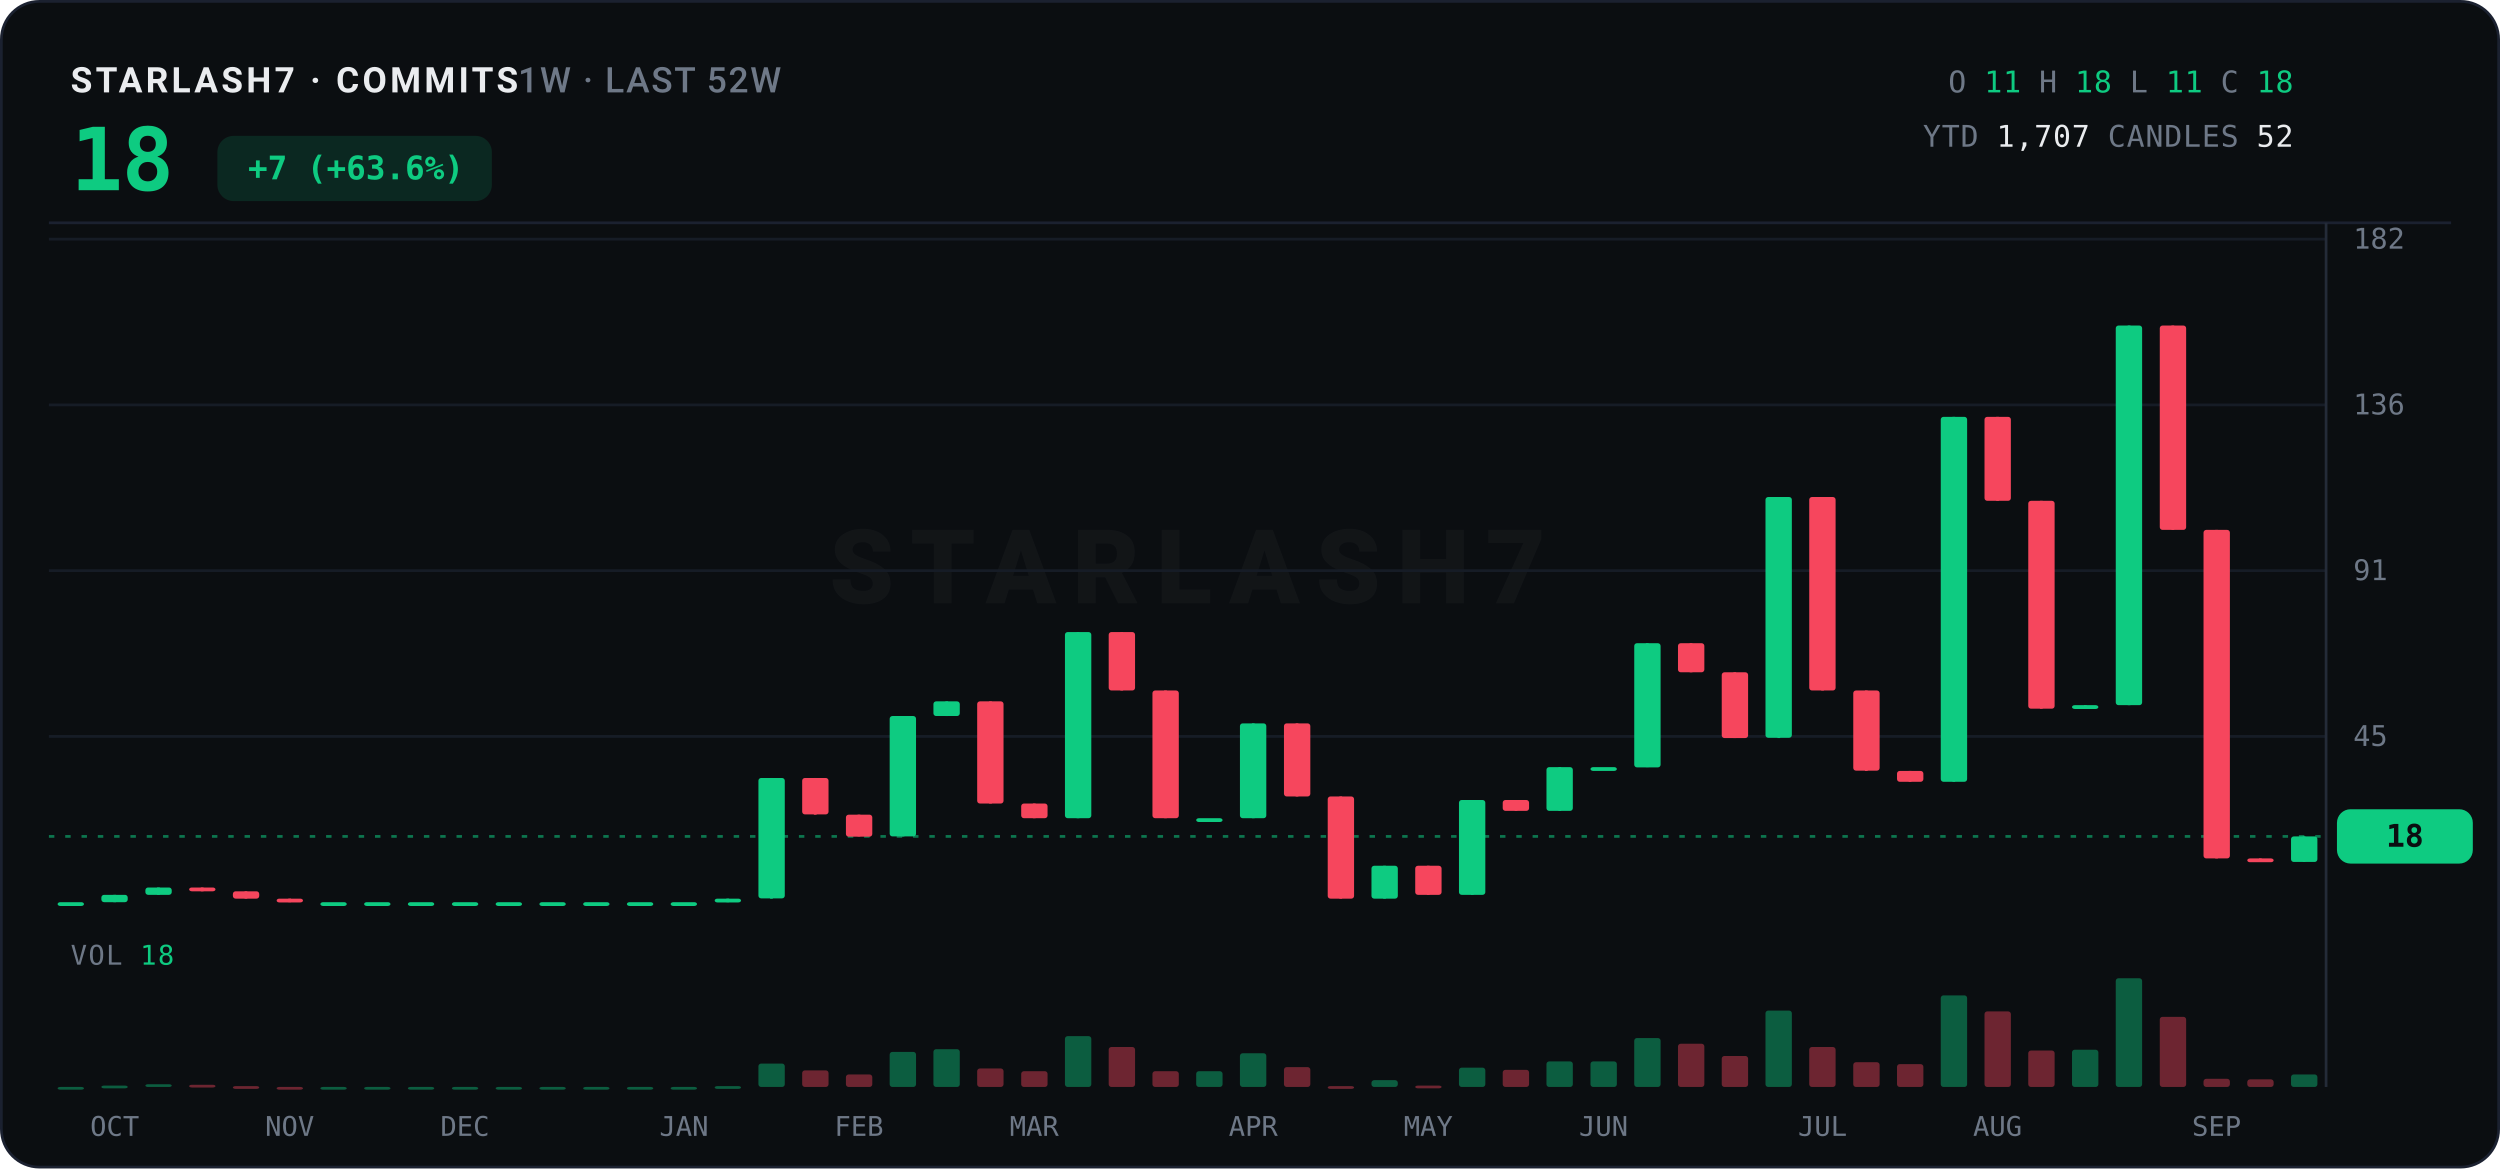
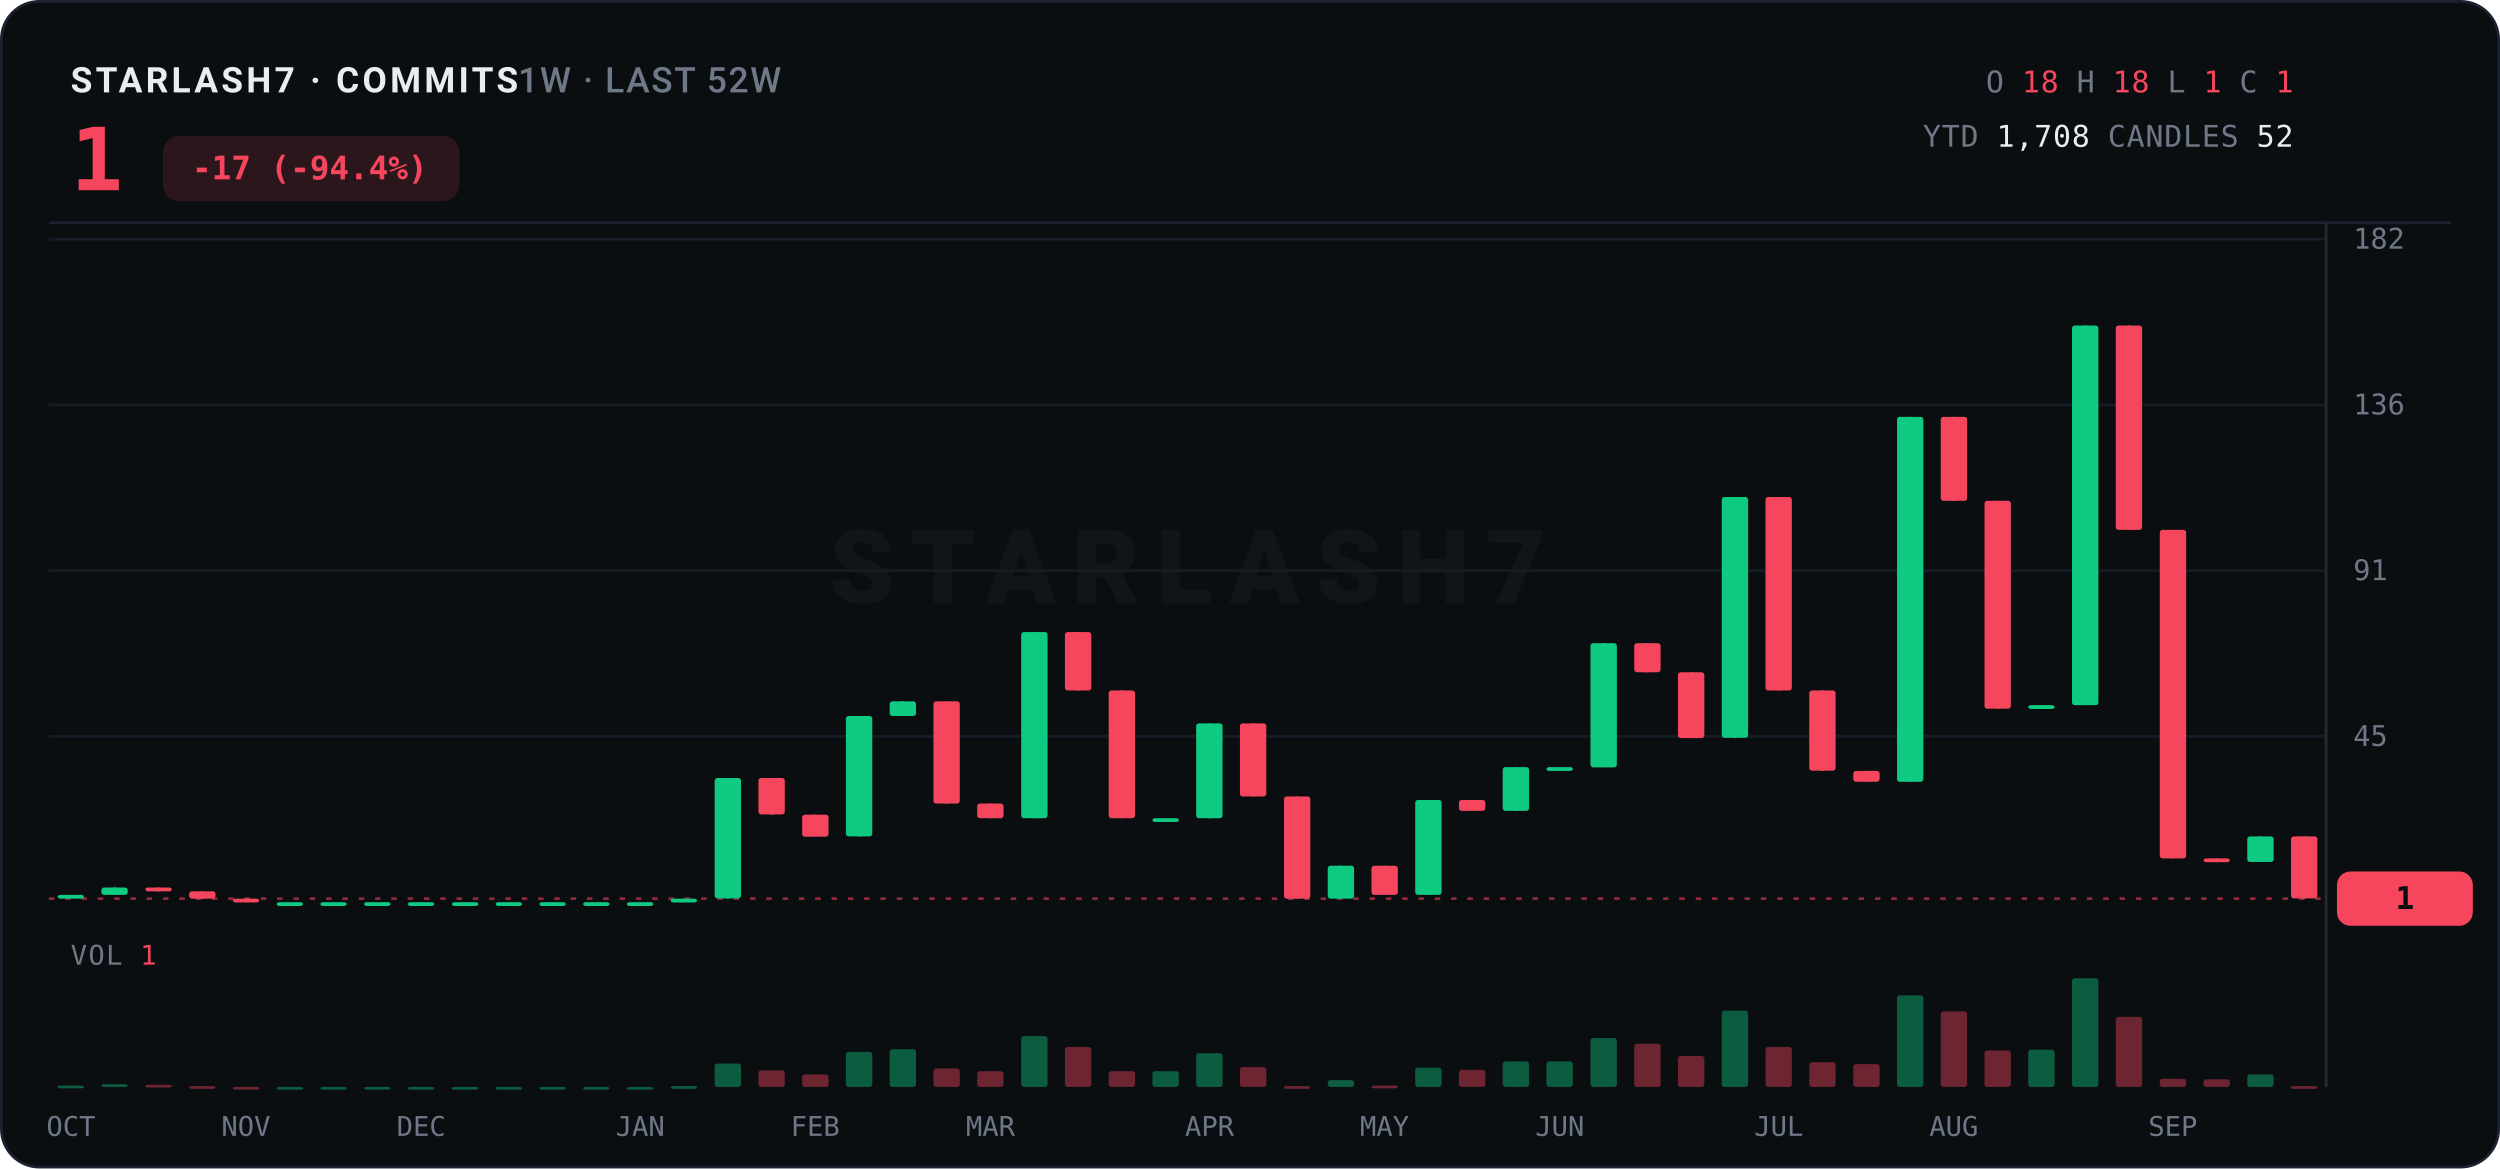
<svg xmlns="http://www.w3.org/2000/svg" width="920" height="430" viewBox="0 0 920 430">
  <rect x="0.5" y="0.5" width="919" height="429" rx="14" fill="#0B0E11" stroke="#1B2130" />
  <text x="26" y="34" font-family="ui-sans-serif,system-ui,-apple-system,'Segoe UI',Roboto,sans-serif" font-size="13" font-weight="700" letter-spacing="1.2" fill="#EAECEF">STARLASH7 · COMMITS<tspan fill="#6E7887" font-weight="500" letter-spacing="0.6">  1W · LAST 52W</tspan>
  </text>
-   <text x="26" y="70" font-family="ui-monospace,'SF Mono',SFMono-Regular,Menlo,Consolas,monospace" font-size="32" font-weight="800" fill="#0ECB81" letter-spacing="-0.5">18</text>
-   <rect x="80" y="50" width="101" height="24" rx="6" fill="#0ECB81" opacity="0.14" />
-   <text x="131" y="66" text-anchor="middle" font-family="ui-monospace,'SF Mono',SFMono-Regular,Menlo,Consolas,monospace" font-size="12" font-weight="700" fill="#0ECB81">+7 (+63.6%)</text>
+   <text x="26" y="70" font-family="ui-monospace,'SF Mono',SFMono-Regular,Menlo,Consolas,monospace" font-size="32" font-weight="800" fill="#F6465D" letter-spacing="-0.5">1</text>
+   <rect x="60" y="50" width="109" height="24" rx="6" fill="#F6465D" opacity="0.14" />
+   <text x="114" y="66" text-anchor="middle" font-family="ui-monospace,'SF Mono',SFMono-Regular,Menlo,Consolas,monospace" font-size="12" font-weight="700" fill="#F6465D">-17 (-94.4%)</text>
  <text x="844" y="34" text-anchor="end" font-family="ui-monospace,'SF Mono',SFMono-Regular,Menlo,Consolas,monospace" font-size="11" letter-spacing="0.3">
    <tspan fill="#6E7887">O</tspan>
-     <tspan fill="#0ECB81">11</tspan>
+     <tspan fill="#F6465D">18</tspan>
    <tspan fill="#6E7887">H</tspan>
-     <tspan fill="#0ECB81">18</tspan>
+     <tspan fill="#F6465D">18</tspan>
    <tspan fill="#6E7887">L</tspan>
-     <tspan fill="#0ECB81">11</tspan>
+     <tspan fill="#F6465D">1</tspan>
    <tspan fill="#6E7887">C</tspan>
-     <tspan fill="#0ECB81">18</tspan>
+     <tspan fill="#F6465D">1</tspan>
  </text>
  <text x="844" y="54" text-anchor="end" font-family="ui-monospace,'SF Mono',SFMono-Regular,Menlo,Consolas,monospace" font-size="11" letter-spacing="0.3">
    <tspan fill="#6E7887">YTD</tspan>
-     <tspan fill="#EAECEF">1,707</tspan>
+     <tspan fill="#EAECEF">1,708</tspan>
    <tspan fill="#6E7887">CANDLES</tspan>
    <tspan fill="#EAECEF">52</tspan>
  </text>
  <line x1="18" y1="82" x2="902" y2="82" stroke="#1B2130" stroke-width="1" />
  <text x="437.0" y="222.0" text-anchor="middle" font-family="ui-sans-serif,system-ui,-apple-system,'Segoe UI',Roboto,sans-serif" font-size="38" font-weight="800" letter-spacing="6" fill="#EAECEF" opacity="0.035">STARLASH7</text>
  <line x1="18" y1="271.0" x2="856" y2="271.0" stroke="#161C26" stroke-width="1" />
  <text x="866" y="274.5" font-family="ui-monospace,'SF Mono',SFMono-Regular,Menlo,Consolas,monospace" font-size="10.5" fill="#6E7887">45</text>
  <line x1="18" y1="210.0" x2="856" y2="210.0" stroke="#161C26" stroke-width="1" />
  <text x="866" y="213.5" font-family="ui-monospace,'SF Mono',SFMono-Regular,Menlo,Consolas,monospace" font-size="10.5" fill="#6E7887">91</text>
  <line x1="18" y1="149.0" x2="856" y2="149.0" stroke="#161C26" stroke-width="1" />
  <text x="866" y="152.5" font-family="ui-monospace,'SF Mono',SFMono-Regular,Menlo,Consolas,monospace" font-size="10.5" fill="#6E7887">136</text>
  <line x1="18" y1="88.0" x2="856" y2="88.0" stroke="#161C26" stroke-width="1" />
  <text x="866" y="91.5" font-family="ui-monospace,'SF Mono',SFMono-Regular,Menlo,Consolas,monospace" font-size="10.5" fill="#6E7887">182</text>
  <line x1="856" y1="82" x2="856" y2="400" stroke="#242B38" stroke-width="1" />
-   <line x1="18" y1="307.8" x2="856" y2="307.8" stroke="#0ECB81" stroke-width="1" stroke-dasharray="2 4" opacity="0.55" />
-   <rect x="860" y="297.8" width="50" height="20" rx="5" fill="#0ECB81" />
-   <text x="885.0" y="311.6" text-anchor="middle" font-family="ui-monospace,'SF Mono',SFMono-Regular,Menlo,Consolas,monospace" font-size="11.5" font-weight="800" fill="#0B0E11">18</text>
-   <line x1="26.1" y1="332.0" x2="26.1" y2="332.0" stroke="#0ECB81" stroke-width="1" />
-   <rect x="21.2" y="332.0" width="9.7" height="1.4" rx="1" fill="#0ECB81" />
-   <line x1="42.2" y1="329.3" x2="42.2" y2="332.0" stroke="#0ECB81" stroke-width="1" />
-   <rect x="37.3" y="329.3" width="9.7" height="2.7" rx="1" fill="#0ECB81" />
-   <line x1="58.3" y1="326.6" x2="58.3" y2="329.3" stroke="#0ECB81" stroke-width="1" />
-   <rect x="53.5" y="326.6" width="9.7" height="2.7" rx="1" fill="#0ECB81" />
-   <line x1="74.4" y1="326.6" x2="74.4" y2="328.0" stroke="#F6465D" stroke-width="1" />
-   <rect x="69.6" y="326.6" width="9.7" height="1.4" rx="1" fill="#F6465D" />
-   <line x1="90.5" y1="328.0" x2="90.5" y2="330.7" stroke="#F6465D" stroke-width="1" />
-   <rect x="85.7" y="328.0" width="9.7" height="2.7" rx="1" fill="#F6465D" />
-   <line x1="106.6" y1="330.7" x2="106.6" y2="332.0" stroke="#F6465D" stroke-width="1" />
-   <rect x="101.8" y="330.7" width="9.7" height="1.4" rx="1" fill="#F6465D" />
+   <line x1="18" y1="330.7" x2="856" y2="330.7" stroke="#F6465D" stroke-width="1" stroke-dasharray="2 4" opacity="0.55" />
+   <rect x="860" y="320.7" width="50" height="20" rx="5" fill="#F6465D" />
+   <text x="885.0" y="334.5" text-anchor="middle" font-family="ui-monospace,'SF Mono',SFMono-Regular,Menlo,Consolas,monospace" font-size="11.5" font-weight="800" fill="#0B0E11">1</text>
+   <line x1="26.1" y1="329.3" x2="26.1" y2="329.3" stroke="#0ECB81" stroke-width="1" />
+   <rect x="21.2" y="329.3" width="9.7" height="1.4" rx="1" fill="#0ECB81" />
+   <line x1="42.2" y1="326.6" x2="42.2" y2="329.3" stroke="#0ECB81" stroke-width="1" />
+   <rect x="37.3" y="326.6" width="9.7" height="2.7" rx="1" fill="#0ECB81" />
+   <line x1="58.3" y1="326.6" x2="58.3" y2="328.0" stroke="#F6465D" stroke-width="1" />
+   <rect x="53.5" y="326.6" width="9.7" height="1.4" rx="1" fill="#F6465D" />
+   <line x1="74.4" y1="328.0" x2="74.4" y2="330.7" stroke="#F6465D" stroke-width="1" />
+   <rect x="69.6" y="328.0" width="9.7" height="2.7" rx="1" fill="#F6465D" />
+   <line x1="90.5" y1="330.7" x2="90.5" y2="332.0" stroke="#F6465D" stroke-width="1" />
+   <rect x="85.7" y="330.7" width="9.7" height="1.4" rx="1" fill="#F6465D" />
+   <line x1="106.6" y1="332.0" x2="106.6" y2="332.0" stroke="#0ECB81" stroke-width="1" />
+   <rect x="101.8" y="332.0" width="9.7" height="1.4" rx="1" fill="#0ECB81" />
  <line x1="122.8" y1="332.0" x2="122.8" y2="332.0" stroke="#0ECB81" stroke-width="1" />
  <rect x="117.9" y="332.0" width="9.7" height="1.4" rx="1" fill="#0ECB81" />
  <line x1="138.9" y1="332.0" x2="138.9" y2="332.0" stroke="#0ECB81" stroke-width="1" />
  <rect x="134.0" y="332.0" width="9.7" height="1.4" rx="1" fill="#0ECB81" />
  <line x1="155.0" y1="332.0" x2="155.0" y2="332.0" stroke="#0ECB81" stroke-width="1" />
  <rect x="150.1" y="332.0" width="9.7" height="1.4" rx="1" fill="#0ECB81" />
  <line x1="171.1" y1="332.0" x2="171.1" y2="332.0" stroke="#0ECB81" stroke-width="1" />
  <rect x="166.3" y="332.0" width="9.7" height="1.4" rx="1" fill="#0ECB81" />
  <line x1="187.2" y1="332.0" x2="187.2" y2="332.0" stroke="#0ECB81" stroke-width="1" />
  <rect x="182.4" y="332.0" width="9.7" height="1.4" rx="1" fill="#0ECB81" />
  <line x1="203.3" y1="332.0" x2="203.3" y2="332.0" stroke="#0ECB81" stroke-width="1" />
  <rect x="198.5" y="332.0" width="9.7" height="1.4" rx="1" fill="#0ECB81" />
  <line x1="219.4" y1="332.0" x2="219.4" y2="332.0" stroke="#0ECB81" stroke-width="1" />
  <rect x="214.6" y="332.0" width="9.7" height="1.4" rx="1" fill="#0ECB81" />
  <line x1="235.6" y1="332.0" x2="235.6" y2="332.0" stroke="#0ECB81" stroke-width="1" />
  <rect x="230.7" y="332.0" width="9.7" height="1.4" rx="1" fill="#0ECB81" />
-   <line x1="251.7" y1="332.0" x2="251.7" y2="332.0" stroke="#0ECB81" stroke-width="1" />
-   <rect x="246.8" y="332.0" width="9.7" height="1.4" rx="1" fill="#0ECB81" />
-   <line x1="267.8" y1="330.7" x2="267.8" y2="332.0" stroke="#0ECB81" stroke-width="1" />
-   <rect x="263.0" y="330.7" width="9.7" height="1.4" rx="1" fill="#0ECB81" />
-   <line x1="283.9" y1="286.3" x2="283.9" y2="330.7" stroke="#0ECB81" stroke-width="1" />
-   <rect x="279.1" y="286.3" width="9.7" height="44.3" rx="1" fill="#0ECB81" />
-   <line x1="300.0" y1="286.3" x2="300.0" y2="299.8" stroke="#F6465D" stroke-width="1" />
-   <rect x="295.2" y="286.3" width="9.7" height="13.4" rx="1" fill="#F6465D" />
-   <line x1="316.1" y1="299.8" x2="316.1" y2="307.8" stroke="#F6465D" stroke-width="1" />
-   <rect x="311.3" y="299.8" width="9.7" height="8.1" rx="1" fill="#F6465D" />
-   <line x1="332.3" y1="263.5" x2="332.3" y2="307.8" stroke="#0ECB81" stroke-width="1" />
-   <rect x="327.4" y="263.5" width="9.7" height="44.3" rx="1" fill="#0ECB81" />
-   <line x1="348.4" y1="258.1" x2="348.4" y2="263.5" stroke="#0ECB81" stroke-width="1" />
-   <rect x="343.5" y="258.1" width="9.7" height="5.4" rx="1" fill="#0ECB81" />
-   <line x1="364.5" y1="258.1" x2="364.5" y2="295.7" stroke="#F6465D" stroke-width="1" />
-   <rect x="359.6" y="258.1" width="9.7" height="37.6" rx="1" fill="#F6465D" />
-   <line x1="380.6" y1="295.7" x2="380.6" y2="301.1" stroke="#F6465D" stroke-width="1" />
-   <rect x="375.8" y="295.7" width="9.7" height="5.4" rx="1" fill="#F6465D" />
-   <line x1="396.7" y1="232.6" x2="396.7" y2="301.1" stroke="#0ECB81" stroke-width="1" />
-   <rect x="391.9" y="232.6" width="9.7" height="68.5" rx="1" fill="#0ECB81" />
-   <line x1="412.8" y1="232.6" x2="412.8" y2="254.1" stroke="#F6465D" stroke-width="1" />
-   <rect x="408.0" y="232.6" width="9.7" height="21.5" rx="1" fill="#F6465D" />
-   <line x1="428.9" y1="254.1" x2="428.9" y2="301.1" stroke="#F6465D" stroke-width="1" />
-   <rect x="424.1" y="254.1" width="9.7" height="47.0" rx="1" fill="#F6465D" />
-   <line x1="445.1" y1="301.1" x2="445.1" y2="301.1" stroke="#0ECB81" stroke-width="1" />
-   <rect x="440.2" y="301.1" width="9.7" height="1.4" rx="1" fill="#0ECB81" />
-   <line x1="461.2" y1="266.2" x2="461.2" y2="301.1" stroke="#0ECB81" stroke-width="1" />
-   <rect x="456.3" y="266.2" width="9.7" height="34.9" rx="1" fill="#0ECB81" />
-   <line x1="477.3" y1="266.2" x2="477.3" y2="293.1" stroke="#F6465D" stroke-width="1" />
-   <rect x="472.5" y="266.2" width="9.7" height="26.9" rx="1" fill="#F6465D" />
-   <line x1="493.4" y1="293.1" x2="493.4" y2="330.7" stroke="#F6465D" stroke-width="1" />
-   <rect x="488.6" y="293.1" width="9.7" height="37.6" rx="1" fill="#F6465D" />
-   <line x1="509.5" y1="318.6" x2="509.5" y2="330.7" stroke="#0ECB81" stroke-width="1" />
-   <rect x="504.7" y="318.6" width="9.7" height="12.1" rx="1" fill="#0ECB81" />
-   <line x1="525.6" y1="318.6" x2="525.6" y2="329.3" stroke="#F6465D" stroke-width="1" />
-   <rect x="520.8" y="318.6" width="9.7" height="10.7" rx="1" fill="#F6465D" />
-   <line x1="541.8" y1="294.4" x2="541.8" y2="329.3" stroke="#0ECB81" stroke-width="1" />
-   <rect x="536.9" y="294.4" width="9.7" height="34.9" rx="1" fill="#0ECB81" />
-   <line x1="557.9" y1="294.4" x2="557.9" y2="298.4" stroke="#F6465D" stroke-width="1" />
-   <rect x="553.0" y="294.4" width="9.7" height="4.0" rx="1" fill="#F6465D" />
-   <line x1="574.0" y1="282.3" x2="574.0" y2="298.4" stroke="#0ECB81" stroke-width="1" />
-   <rect x="569.1" y="282.3" width="9.7" height="16.1" rx="1" fill="#0ECB81" />
-   <line x1="590.1" y1="282.3" x2="590.1" y2="282.3" stroke="#0ECB81" stroke-width="1" />
-   <rect x="585.3" y="282.3" width="9.7" height="1.4" rx="1" fill="#0ECB81" />
-   <line x1="606.2" y1="236.7" x2="606.2" y2="282.3" stroke="#0ECB81" stroke-width="1" />
-   <rect x="601.4" y="236.7" width="9.7" height="45.7" rx="1" fill="#0ECB81" />
-   <line x1="622.3" y1="236.7" x2="622.3" y2="247.4" stroke="#F6465D" stroke-width="1" />
-   <rect x="617.5" y="236.7" width="9.7" height="10.7" rx="1" fill="#F6465D" />
-   <line x1="638.4" y1="247.4" x2="638.4" y2="271.6" stroke="#F6465D" stroke-width="1" />
-   <rect x="633.6" y="247.4" width="9.7" height="24.2" rx="1" fill="#F6465D" />
-   <line x1="654.6" y1="182.9" x2="654.6" y2="271.6" stroke="#0ECB81" stroke-width="1" />
-   <rect x="649.7" y="182.9" width="9.7" height="88.6" rx="1" fill="#0ECB81" />
-   <line x1="670.7" y1="182.9" x2="670.7" y2="254.1" stroke="#F6465D" stroke-width="1" />
-   <rect x="665.8" y="182.9" width="9.7" height="71.2" rx="1" fill="#F6465D" />
-   <line x1="686.8" y1="254.1" x2="686.8" y2="283.7" stroke="#F6465D" stroke-width="1" />
-   <rect x="682.0" y="254.1" width="9.7" height="29.5" rx="1" fill="#F6465D" />
-   <line x1="702.9" y1="283.7" x2="702.9" y2="287.7" stroke="#F6465D" stroke-width="1" />
-   <rect x="698.1" y="283.7" width="9.7" height="4.0" rx="1" fill="#F6465D" />
-   <line x1="719.0" y1="153.4" x2="719.0" y2="287.7" stroke="#0ECB81" stroke-width="1" />
-   <rect x="714.2" y="153.4" width="9.7" height="134.3" rx="1" fill="#0ECB81" />
-   <line x1="735.1" y1="153.4" x2="735.1" y2="184.3" stroke="#F6465D" stroke-width="1" />
-   <rect x="730.3" y="153.4" width="9.7" height="30.9" rx="1" fill="#F6465D" />
-   <line x1="751.2" y1="184.3" x2="751.2" y2="260.8" stroke="#F6465D" stroke-width="1" />
-   <rect x="746.4" y="184.3" width="9.7" height="76.5" rx="1" fill="#F6465D" />
-   <line x1="767.4" y1="259.5" x2="767.4" y2="260.8" stroke="#0ECB81" stroke-width="1" />
-   <rect x="762.5" y="259.5" width="9.7" height="1.4" rx="1" fill="#0ECB81" />
-   <line x1="783.5" y1="119.8" x2="783.5" y2="259.5" stroke="#0ECB81" stroke-width="1" />
-   <rect x="778.6" y="119.8" width="9.7" height="139.7" rx="1" fill="#0ECB81" />
-   <line x1="799.6" y1="119.8" x2="799.6" y2="195.0" stroke="#F6465D" stroke-width="1" />
-   <rect x="794.8" y="119.8" width="9.7" height="75.2" rx="1" fill="#F6465D" />
-   <line x1="815.7" y1="195.0" x2="815.7" y2="315.9" stroke="#F6465D" stroke-width="1" />
-   <rect x="810.9" y="195.0" width="9.7" height="120.9" rx="1" fill="#F6465D" />
-   <line x1="831.8" y1="315.9" x2="831.8" y2="317.2" stroke="#F6465D" stroke-width="1" />
-   <rect x="827.0" y="315.9" width="9.7" height="1.4" rx="1" fill="#F6465D" />
-   <line x1="847.9" y1="307.8" x2="847.9" y2="317.2" stroke="#0ECB81" stroke-width="1" />
-   <rect x="843.1" y="307.8" width="9.7" height="9.4" rx="1" fill="#0ECB81" />
-   <text x="26" y="355" font-family="ui-monospace,'SF Mono',SFMono-Regular,Menlo,Consolas,monospace" font-size="10" letter-spacing="0.5" fill="#6E7887">VOL <tspan fill="#0ECB81">18</tspan>
-   </text>
-   <rect x="21.2" y="400.0" width="9.7" height="1.0" rx="1" fill="#0ECB81" opacity="0.42" />
-   <rect x="37.3" y="399.5" width="9.7" height="1.0" rx="1" fill="#0ECB81" opacity="0.42" />
-   <rect x="53.5" y="399.0" width="9.7" height="1.0" rx="1" fill="#0ECB81" opacity="0.42" />
-   <rect x="69.6" y="399.2" width="9.7" height="1.0" rx="1" fill="#F6465D" opacity="0.42" />
-   <rect x="85.7" y="399.7" width="9.7" height="1.0" rx="1" fill="#F6465D" opacity="0.42" />
-   <rect x="101.8" y="400.0" width="9.7" height="1.0" rx="1" fill="#F6465D" opacity="0.42" />
+   <line x1="251.7" y1="330.7" x2="251.7" y2="332.0" stroke="#0ECB81" stroke-width="1" />
+   <rect x="246.8" y="330.7" width="9.7" height="1.4" rx="1" fill="#0ECB81" />
+   <line x1="267.8" y1="286.3" x2="267.8" y2="330.7" stroke="#0ECB81" stroke-width="1" />
+   <rect x="263.0" y="286.3" width="9.7" height="44.3" rx="1" fill="#0ECB81" />
+   <line x1="283.9" y1="286.3" x2="283.9" y2="299.8" stroke="#F6465D" stroke-width="1" />
+   <rect x="279.1" y="286.3" width="9.7" height="13.4" rx="1" fill="#F6465D" />
+   <line x1="300.0" y1="299.8" x2="300.0" y2="307.8" stroke="#F6465D" stroke-width="1" />
+   <rect x="295.2" y="299.8" width="9.7" height="8.1" rx="1" fill="#F6465D" />
+   <line x1="316.1" y1="263.5" x2="316.1" y2="307.8" stroke="#0ECB81" stroke-width="1" />
+   <rect x="311.3" y="263.5" width="9.7" height="44.3" rx="1" fill="#0ECB81" />
+   <line x1="332.3" y1="258.1" x2="332.3" y2="263.5" stroke="#0ECB81" stroke-width="1" />
+   <rect x="327.4" y="258.1" width="9.7" height="5.4" rx="1" fill="#0ECB81" />
+   <line x1="348.4" y1="258.1" x2="348.4" y2="295.7" stroke="#F6465D" stroke-width="1" />
+   <rect x="343.5" y="258.1" width="9.7" height="37.6" rx="1" fill="#F6465D" />
+   <line x1="364.5" y1="295.7" x2="364.5" y2="301.1" stroke="#F6465D" stroke-width="1" />
+   <rect x="359.6" y="295.7" width="9.7" height="5.4" rx="1" fill="#F6465D" />
+   <line x1="380.6" y1="232.6" x2="380.6" y2="301.1" stroke="#0ECB81" stroke-width="1" />
+   <rect x="375.8" y="232.6" width="9.7" height="68.5" rx="1" fill="#0ECB81" />
+   <line x1="396.7" y1="232.6" x2="396.7" y2="254.1" stroke="#F6465D" stroke-width="1" />
+   <rect x="391.9" y="232.6" width="9.7" height="21.5" rx="1" fill="#F6465D" />
+   <line x1="412.8" y1="254.1" x2="412.8" y2="301.1" stroke="#F6465D" stroke-width="1" />
+   <rect x="408.0" y="254.1" width="9.7" height="47.0" rx="1" fill="#F6465D" />
+   <line x1="428.9" y1="301.1" x2="428.9" y2="301.1" stroke="#0ECB81" stroke-width="1" />
+   <rect x="424.1" y="301.1" width="9.7" height="1.4" rx="1" fill="#0ECB81" />
+   <line x1="445.1" y1="266.2" x2="445.1" y2="301.1" stroke="#0ECB81" stroke-width="1" />
+   <rect x="440.2" y="266.2" width="9.7" height="34.9" rx="1" fill="#0ECB81" />
+   <line x1="461.2" y1="266.2" x2="461.2" y2="293.1" stroke="#F6465D" stroke-width="1" />
+   <rect x="456.3" y="266.2" width="9.7" height="26.9" rx="1" fill="#F6465D" />
+   <line x1="477.3" y1="293.1" x2="477.3" y2="330.7" stroke="#F6465D" stroke-width="1" />
+   <rect x="472.5" y="293.1" width="9.7" height="37.6" rx="1" fill="#F6465D" />
+   <line x1="493.4" y1="318.6" x2="493.4" y2="330.7" stroke="#0ECB81" stroke-width="1" />
+   <rect x="488.6" y="318.6" width="9.7" height="12.1" rx="1" fill="#0ECB81" />
+   <line x1="509.5" y1="318.6" x2="509.5" y2="329.3" stroke="#F6465D" stroke-width="1" />
+   <rect x="504.7" y="318.6" width="9.7" height="10.7" rx="1" fill="#F6465D" />
+   <line x1="525.6" y1="294.4" x2="525.6" y2="329.3" stroke="#0ECB81" stroke-width="1" />
+   <rect x="520.8" y="294.4" width="9.7" height="34.9" rx="1" fill="#0ECB81" />
+   <line x1="541.8" y1="294.4" x2="541.8" y2="298.4" stroke="#F6465D" stroke-width="1" />
+   <rect x="536.9" y="294.4" width="9.7" height="4.0" rx="1" fill="#F6465D" />
+   <line x1="557.9" y1="282.3" x2="557.9" y2="298.4" stroke="#0ECB81" stroke-width="1" />
+   <rect x="553.0" y="282.3" width="9.7" height="16.1" rx="1" fill="#0ECB81" />
+   <line x1="574.0" y1="282.3" x2="574.0" y2="282.3" stroke="#0ECB81" stroke-width="1" />
+   <rect x="569.1" y="282.3" width="9.7" height="1.4" rx="1" fill="#0ECB81" />
+   <line x1="590.1" y1="236.7" x2="590.1" y2="282.3" stroke="#0ECB81" stroke-width="1" />
+   <rect x="585.3" y="236.7" width="9.7" height="45.7" rx="1" fill="#0ECB81" />
+   <line x1="606.2" y1="236.7" x2="606.2" y2="247.4" stroke="#F6465D" stroke-width="1" />
+   <rect x="601.4" y="236.7" width="9.7" height="10.7" rx="1" fill="#F6465D" />
+   <line x1="622.3" y1="247.4" x2="622.3" y2="271.6" stroke="#F6465D" stroke-width="1" />
+   <rect x="617.5" y="247.4" width="9.7" height="24.2" rx="1" fill="#F6465D" />
+   <line x1="638.4" y1="182.9" x2="638.4" y2="271.6" stroke="#0ECB81" stroke-width="1" />
+   <rect x="633.6" y="182.9" width="9.7" height="88.6" rx="1" fill="#0ECB81" />
+   <line x1="654.6" y1="182.9" x2="654.6" y2="254.1" stroke="#F6465D" stroke-width="1" />
+   <rect x="649.7" y="182.9" width="9.7" height="71.2" rx="1" fill="#F6465D" />
+   <line x1="670.7" y1="254.1" x2="670.7" y2="283.7" stroke="#F6465D" stroke-width="1" />
+   <rect x="665.8" y="254.1" width="9.7" height="29.5" rx="1" fill="#F6465D" />
+   <line x1="686.8" y1="283.7" x2="686.8" y2="287.7" stroke="#F6465D" stroke-width="1" />
+   <rect x="682.0" y="283.7" width="9.7" height="4.0" rx="1" fill="#F6465D" />
+   <line x1="702.9" y1="153.4" x2="702.9" y2="287.7" stroke="#0ECB81" stroke-width="1" />
+   <rect x="698.1" y="153.4" width="9.7" height="134.3" rx="1" fill="#0ECB81" />
+   <line x1="719.0" y1="153.4" x2="719.0" y2="184.3" stroke="#F6465D" stroke-width="1" />
+   <rect x="714.2" y="153.4" width="9.7" height="30.9" rx="1" fill="#F6465D" />
+   <line x1="735.1" y1="184.3" x2="735.1" y2="260.8" stroke="#F6465D" stroke-width="1" />
+   <rect x="730.3" y="184.3" width="9.7" height="76.5" rx="1" fill="#F6465D" />
+   <line x1="751.2" y1="259.5" x2="751.2" y2="260.8" stroke="#0ECB81" stroke-width="1" />
+   <rect x="746.4" y="259.5" width="9.7" height="1.4" rx="1" fill="#0ECB81" />
+   <line x1="767.4" y1="119.8" x2="767.4" y2="259.5" stroke="#0ECB81" stroke-width="1" />
+   <rect x="762.5" y="119.8" width="9.7" height="139.7" rx="1" fill="#0ECB81" />
+   <line x1="783.5" y1="119.8" x2="783.5" y2="195.0" stroke="#F6465D" stroke-width="1" />
+   <rect x="778.6" y="119.8" width="9.7" height="75.2" rx="1" fill="#F6465D" />
+   <line x1="799.6" y1="195.0" x2="799.6" y2="315.9" stroke="#F6465D" stroke-width="1" />
+   <rect x="794.8" y="195.0" width="9.7" height="120.9" rx="1" fill="#F6465D" />
+   <line x1="815.7" y1="315.9" x2="815.7" y2="317.2" stroke="#F6465D" stroke-width="1" />
+   <rect x="810.9" y="315.9" width="9.7" height="1.4" rx="1" fill="#F6465D" />
+   <line x1="831.8" y1="307.8" x2="831.8" y2="317.2" stroke="#0ECB81" stroke-width="1" />
+   <rect x="827.0" y="307.8" width="9.7" height="9.4" rx="1" fill="#0ECB81" />
+   <line x1="847.9" y1="307.8" x2="847.9" y2="330.7" stroke="#F6465D" stroke-width="1" />
+   <rect x="843.1" y="307.8" width="9.7" height="22.8" rx="1" fill="#F6465D" />
+   <text x="26" y="355" font-family="ui-monospace,'SF Mono',SFMono-Regular,Menlo,Consolas,monospace" font-size="10" letter-spacing="0.5" fill="#6E7887">VOL <tspan fill="#F6465D">1</tspan>
+   </text>
+   <rect x="21.2" y="399.5" width="9.7" height="1.0" rx="1" fill="#0ECB81" opacity="0.42" />
+   <rect x="37.3" y="399.0" width="9.7" height="1.0" rx="1" fill="#0ECB81" opacity="0.42" />
+   <rect x="53.5" y="399.2" width="9.7" height="1.0" rx="1" fill="#F6465D" opacity="0.42" />
+   <rect x="69.6" y="399.7" width="9.7" height="1.0" rx="1" fill="#F6465D" opacity="0.42" />
+   <rect x="85.7" y="400.0" width="9.7" height="1.0" rx="1" fill="#F6465D" opacity="0.42" />
+   <rect x="101.8" y="400.0" width="9.7" height="1.0" rx="1" fill="#0ECB81" opacity="0.42" />
  <rect x="117.9" y="400.0" width="9.7" height="1.0" rx="1" fill="#0ECB81" opacity="0.42" />
  <rect x="134.0" y="400.0" width="9.7" height="1.0" rx="1" fill="#0ECB81" opacity="0.42" />
  <rect x="150.1" y="400.0" width="9.7" height="1.0" rx="1" fill="#0ECB81" opacity="0.42" />
  <rect x="166.3" y="400.0" width="9.7" height="1.0" rx="1" fill="#0ECB81" opacity="0.42" />
  <rect x="182.4" y="400.0" width="9.7" height="1.0" rx="1" fill="#0ECB81" opacity="0.42" />
  <rect x="198.5" y="400.0" width="9.7" height="1.0" rx="1" fill="#0ECB81" opacity="0.42" />
  <rect x="214.6" y="400.0" width="9.7" height="1.0" rx="1" fill="#0ECB81" opacity="0.42" />
  <rect x="230.7" y="400.0" width="9.7" height="1.0" rx="1" fill="#0ECB81" opacity="0.42" />
-   <rect x="246.8" y="400.0" width="9.7" height="1.0" rx="1" fill="#0ECB81" opacity="0.42" />
-   <rect x="263.0" y="399.7" width="9.7" height="1.0" rx="1" fill="#0ECB81" opacity="0.42" />
-   <rect x="279.1" y="391.4" width="9.7" height="8.6" rx="1" fill="#0ECB81" opacity="0.42" />
-   <rect x="295.2" y="393.9" width="9.7" height="6.1" rx="1" fill="#F6465D" opacity="0.42" />
-   <rect x="311.3" y="395.4" width="9.7" height="4.6" rx="1" fill="#F6465D" opacity="0.42" />
-   <rect x="327.4" y="387.1" width="9.7" height="12.9" rx="1" fill="#0ECB81" opacity="0.42" />
-   <rect x="343.5" y="386.1" width="9.7" height="13.9" rx="1" fill="#0ECB81" opacity="0.42" />
-   <rect x="359.6" y="393.2" width="9.7" height="6.8" rx="1" fill="#F6465D" opacity="0.42" />
-   <rect x="375.8" y="394.2" width="9.7" height="5.8" rx="1" fill="#F6465D" opacity="0.42" />
-   <rect x="391.9" y="381.3" width="9.7" height="18.7" rx="1" fill="#0ECB81" opacity="0.42" />
-   <rect x="408.0" y="385.3" width="9.7" height="14.7" rx="1" fill="#F6465D" opacity="0.42" />
-   <rect x="424.1" y="394.2" width="9.7" height="5.8" rx="1" fill="#F6465D" opacity="0.42" />
-   <rect x="440.2" y="394.2" width="9.7" height="5.8" rx="1" fill="#0ECB81" opacity="0.42" />
-   <rect x="456.3" y="387.6" width="9.7" height="12.4" rx="1" fill="#0ECB81" opacity="0.42" />
-   <rect x="472.5" y="392.7" width="9.7" height="7.3" rx="1" fill="#F6465D" opacity="0.42" />
-   <rect x="488.6" y="399.7" width="9.7" height="1.0" rx="1" fill="#F6465D" opacity="0.42" />
-   <rect x="504.7" y="397.5" width="9.7" height="2.5" rx="1" fill="#0ECB81" opacity="0.42" />
-   <rect x="520.8" y="399.5" width="9.7" height="1.0" rx="1" fill="#F6465D" opacity="0.42" />
-   <rect x="536.9" y="392.9" width="9.7" height="7.1" rx="1" fill="#0ECB81" opacity="0.42" />
-   <rect x="553.0" y="393.7" width="9.7" height="6.3" rx="1" fill="#F6465D" opacity="0.42" />
+   <rect x="246.8" y="399.7" width="9.7" height="1.0" rx="1" fill="#0ECB81" opacity="0.42" />
+   <rect x="263.0" y="391.4" width="9.7" height="8.6" rx="1" fill="#0ECB81" opacity="0.42" />
+   <rect x="279.1" y="393.9" width="9.7" height="6.1" rx="1" fill="#F6465D" opacity="0.42" />
+   <rect x="295.2" y="395.4" width="9.7" height="4.6" rx="1" fill="#F6465D" opacity="0.42" />
+   <rect x="311.3" y="387.1" width="9.7" height="12.9" rx="1" fill="#0ECB81" opacity="0.42" />
+   <rect x="327.4" y="386.1" width="9.7" height="13.9" rx="1" fill="#0ECB81" opacity="0.42" />
+   <rect x="343.5" y="393.2" width="9.7" height="6.8" rx="1" fill="#F6465D" opacity="0.42" />
+   <rect x="359.6" y="394.2" width="9.7" height="5.8" rx="1" fill="#F6465D" opacity="0.42" />
+   <rect x="375.8" y="381.3" width="9.7" height="18.7" rx="1" fill="#0ECB81" opacity="0.42" />
+   <rect x="391.9" y="385.3" width="9.7" height="14.7" rx="1" fill="#F6465D" opacity="0.42" />
+   <rect x="408.0" y="394.2" width="9.7" height="5.8" rx="1" fill="#F6465D" opacity="0.42" />
+   <rect x="424.1" y="394.2" width="9.7" height="5.8" rx="1" fill="#0ECB81" opacity="0.42" />
+   <rect x="440.2" y="387.6" width="9.7" height="12.4" rx="1" fill="#0ECB81" opacity="0.42" />
+   <rect x="456.3" y="392.7" width="9.7" height="7.3" rx="1" fill="#F6465D" opacity="0.42" />
+   <rect x="472.5" y="399.7" width="9.7" height="1.0" rx="1" fill="#F6465D" opacity="0.42" />
+   <rect x="488.6" y="397.5" width="9.7" height="2.5" rx="1" fill="#0ECB81" opacity="0.42" />
+   <rect x="504.7" y="399.5" width="9.7" height="1.0" rx="1" fill="#F6465D" opacity="0.42" />
+   <rect x="520.8" y="392.9" width="9.7" height="7.1" rx="1" fill="#0ECB81" opacity="0.42" />
+   <rect x="536.9" y="393.7" width="9.7" height="6.3" rx="1" fill="#F6465D" opacity="0.42" />
+   <rect x="553.0" y="390.6" width="9.7" height="9.4" rx="1" fill="#0ECB81" opacity="0.42" />
  <rect x="569.1" y="390.6" width="9.7" height="9.4" rx="1" fill="#0ECB81" opacity="0.42" />
-   <rect x="585.3" y="390.6" width="9.7" height="9.4" rx="1" fill="#0ECB81" opacity="0.42" />
-   <rect x="601.4" y="382.0" width="9.7" height="18.0" rx="1" fill="#0ECB81" opacity="0.42" />
-   <rect x="617.5" y="384.1" width="9.7" height="15.9" rx="1" fill="#F6465D" opacity="0.42" />
-   <rect x="633.6" y="388.6" width="9.7" height="11.4" rx="1" fill="#F6465D" opacity="0.42" />
-   <rect x="649.7" y="371.9" width="9.7" height="28.1" rx="1" fill="#0ECB81" opacity="0.42" />
-   <rect x="665.8" y="385.3" width="9.7" height="14.7" rx="1" fill="#F6465D" opacity="0.42" />
-   <rect x="682.0" y="390.9" width="9.7" height="9.1" rx="1" fill="#F6465D" opacity="0.42" />
-   <rect x="698.1" y="391.6" width="9.7" height="8.4" rx="1" fill="#F6465D" opacity="0.42" />
-   <rect x="714.2" y="366.3" width="9.7" height="33.7" rx="1" fill="#0ECB81" opacity="0.42" />
-   <rect x="730.3" y="372.2" width="9.7" height="27.8" rx="1" fill="#F6465D" opacity="0.42" />
-   <rect x="746.4" y="386.6" width="9.7" height="13.4" rx="1" fill="#F6465D" opacity="0.42" />
-   <rect x="762.5" y="386.3" width="9.7" height="13.7" rx="1" fill="#0ECB81" opacity="0.42" />
-   <rect x="778.6" y="360.0" width="9.7" height="40.0" rx="1" fill="#0ECB81" opacity="0.42" />
-   <rect x="794.8" y="374.2" width="9.7" height="25.8" rx="1" fill="#F6465D" opacity="0.42" />
-   <rect x="810.9" y="397.0" width="9.7" height="3.0" rx="1" fill="#F6465D" opacity="0.42" />
-   <rect x="827.0" y="397.2" width="9.7" height="2.8" rx="1" fill="#F6465D" opacity="0.42" />
-   <rect x="843.1" y="395.4" width="9.7" height="4.6" rx="1" fill="#0ECB81" opacity="0.42" />
-   <text x="42.2" y="418" text-anchor="middle" font-family="ui-monospace,'SF Mono',SFMono-Regular,Menlo,Consolas,monospace" font-size="10" fill="#6E7887">OCT</text>
-   <text x="106.6" y="418" text-anchor="middle" font-family="ui-monospace,'SF Mono',SFMono-Regular,Menlo,Consolas,monospace" font-size="10" fill="#6E7887">NOV</text>
-   <text x="171.1" y="418" text-anchor="middle" font-family="ui-monospace,'SF Mono',SFMono-Regular,Menlo,Consolas,monospace" font-size="10" fill="#6E7887">DEC</text>
-   <text x="251.7" y="418" text-anchor="middle" font-family="ui-monospace,'SF Mono',SFMono-Regular,Menlo,Consolas,monospace" font-size="10" fill="#6E7887">JAN</text>
-   <text x="316.1" y="418" text-anchor="middle" font-family="ui-monospace,'SF Mono',SFMono-Regular,Menlo,Consolas,monospace" font-size="10" fill="#6E7887">FEB</text>
-   <text x="380.6" y="418" text-anchor="middle" font-family="ui-monospace,'SF Mono',SFMono-Regular,Menlo,Consolas,monospace" font-size="10" fill="#6E7887">MAR</text>
-   <text x="461.2" y="418" text-anchor="middle" font-family="ui-monospace,'SF Mono',SFMono-Regular,Menlo,Consolas,monospace" font-size="10" fill="#6E7887">APR</text>
-   <text x="525.6" y="418" text-anchor="middle" font-family="ui-monospace,'SF Mono',SFMono-Regular,Menlo,Consolas,monospace" font-size="10" fill="#6E7887">MAY</text>
-   <text x="590.1" y="418" text-anchor="middle" font-family="ui-monospace,'SF Mono',SFMono-Regular,Menlo,Consolas,monospace" font-size="10" fill="#6E7887">JUN</text>
-   <text x="670.7" y="418" text-anchor="middle" font-family="ui-monospace,'SF Mono',SFMono-Regular,Menlo,Consolas,monospace" font-size="10" fill="#6E7887">JUL</text>
-   <text x="735.1" y="418" text-anchor="middle" font-family="ui-monospace,'SF Mono',SFMono-Regular,Menlo,Consolas,monospace" font-size="10" fill="#6E7887">AUG</text>
-   <text x="815.7" y="418" text-anchor="middle" font-family="ui-monospace,'SF Mono',SFMono-Regular,Menlo,Consolas,monospace" font-size="10" fill="#6E7887">SEP</text>
+   <rect x="585.3" y="382.0" width="9.7" height="18.0" rx="1" fill="#0ECB81" opacity="0.42" />
+   <rect x="601.4" y="384.1" width="9.7" height="15.9" rx="1" fill="#F6465D" opacity="0.42" />
+   <rect x="617.5" y="388.6" width="9.7" height="11.4" rx="1" fill="#F6465D" opacity="0.42" />
+   <rect x="633.6" y="371.9" width="9.7" height="28.1" rx="1" fill="#0ECB81" opacity="0.42" />
+   <rect x="649.7" y="385.3" width="9.7" height="14.7" rx="1" fill="#F6465D" opacity="0.42" />
+   <rect x="665.8" y="390.9" width="9.7" height="9.1" rx="1" fill="#F6465D" opacity="0.42" />
+   <rect x="682.0" y="391.6" width="9.7" height="8.4" rx="1" fill="#F6465D" opacity="0.42" />
+   <rect x="698.1" y="366.3" width="9.7" height="33.7" rx="1" fill="#0ECB81" opacity="0.42" />
+   <rect x="714.2" y="372.2" width="9.7" height="27.8" rx="1" fill="#F6465D" opacity="0.42" />
+   <rect x="730.3" y="386.6" width="9.7" height="13.4" rx="1" fill="#F6465D" opacity="0.42" />
+   <rect x="746.4" y="386.3" width="9.7" height="13.7" rx="1" fill="#0ECB81" opacity="0.42" />
+   <rect x="762.5" y="360.0" width="9.7" height="40.0" rx="1" fill="#0ECB81" opacity="0.42" />
+   <rect x="778.6" y="374.2" width="9.7" height="25.8" rx="1" fill="#F6465D" opacity="0.42" />
+   <rect x="794.8" y="397.0" width="9.7" height="3.0" rx="1" fill="#F6465D" opacity="0.42" />
+   <rect x="810.9" y="397.2" width="9.7" height="2.8" rx="1" fill="#F6465D" opacity="0.42" />
+   <rect x="827.0" y="395.4" width="9.7" height="4.6" rx="1" fill="#0ECB81" opacity="0.42" />
+   <rect x="843.1" y="399.7" width="9.7" height="1.0" rx="1" fill="#F6465D" opacity="0.42" />
+   <text x="26.1" y="418" text-anchor="middle" font-family="ui-monospace,'SF Mono',SFMono-Regular,Menlo,Consolas,monospace" font-size="10" fill="#6E7887">OCT</text>
+   <text x="90.5" y="418" text-anchor="middle" font-family="ui-monospace,'SF Mono',SFMono-Regular,Menlo,Consolas,monospace" font-size="10" fill="#6E7887">NOV</text>
+   <text x="155.0" y="418" text-anchor="middle" font-family="ui-monospace,'SF Mono',SFMono-Regular,Menlo,Consolas,monospace" font-size="10" fill="#6E7887">DEC</text>
+   <text x="235.6" y="418" text-anchor="middle" font-family="ui-monospace,'SF Mono',SFMono-Regular,Menlo,Consolas,monospace" font-size="10" fill="#6E7887">JAN</text>
+   <text x="300.0" y="418" text-anchor="middle" font-family="ui-monospace,'SF Mono',SFMono-Regular,Menlo,Consolas,monospace" font-size="10" fill="#6E7887">FEB</text>
+   <text x="364.5" y="418" text-anchor="middle" font-family="ui-monospace,'SF Mono',SFMono-Regular,Menlo,Consolas,monospace" font-size="10" fill="#6E7887">MAR</text>
+   <text x="445.1" y="418" text-anchor="middle" font-family="ui-monospace,'SF Mono',SFMono-Regular,Menlo,Consolas,monospace" font-size="10" fill="#6E7887">APR</text>
+   <text x="509.5" y="418" text-anchor="middle" font-family="ui-monospace,'SF Mono',SFMono-Regular,Menlo,Consolas,monospace" font-size="10" fill="#6E7887">MAY</text>
+   <text x="574.0" y="418" text-anchor="middle" font-family="ui-monospace,'SF Mono',SFMono-Regular,Menlo,Consolas,monospace" font-size="10" fill="#6E7887">JUN</text>
+   <text x="654.6" y="418" text-anchor="middle" font-family="ui-monospace,'SF Mono',SFMono-Regular,Menlo,Consolas,monospace" font-size="10" fill="#6E7887">JUL</text>
+   <text x="719.0" y="418" text-anchor="middle" font-family="ui-monospace,'SF Mono',SFMono-Regular,Menlo,Consolas,monospace" font-size="10" fill="#6E7887">AUG</text>
+   <text x="799.6" y="418" text-anchor="middle" font-family="ui-monospace,'SF Mono',SFMono-Regular,Menlo,Consolas,monospace" font-size="10" fill="#6E7887">SEP</text>
</svg>
